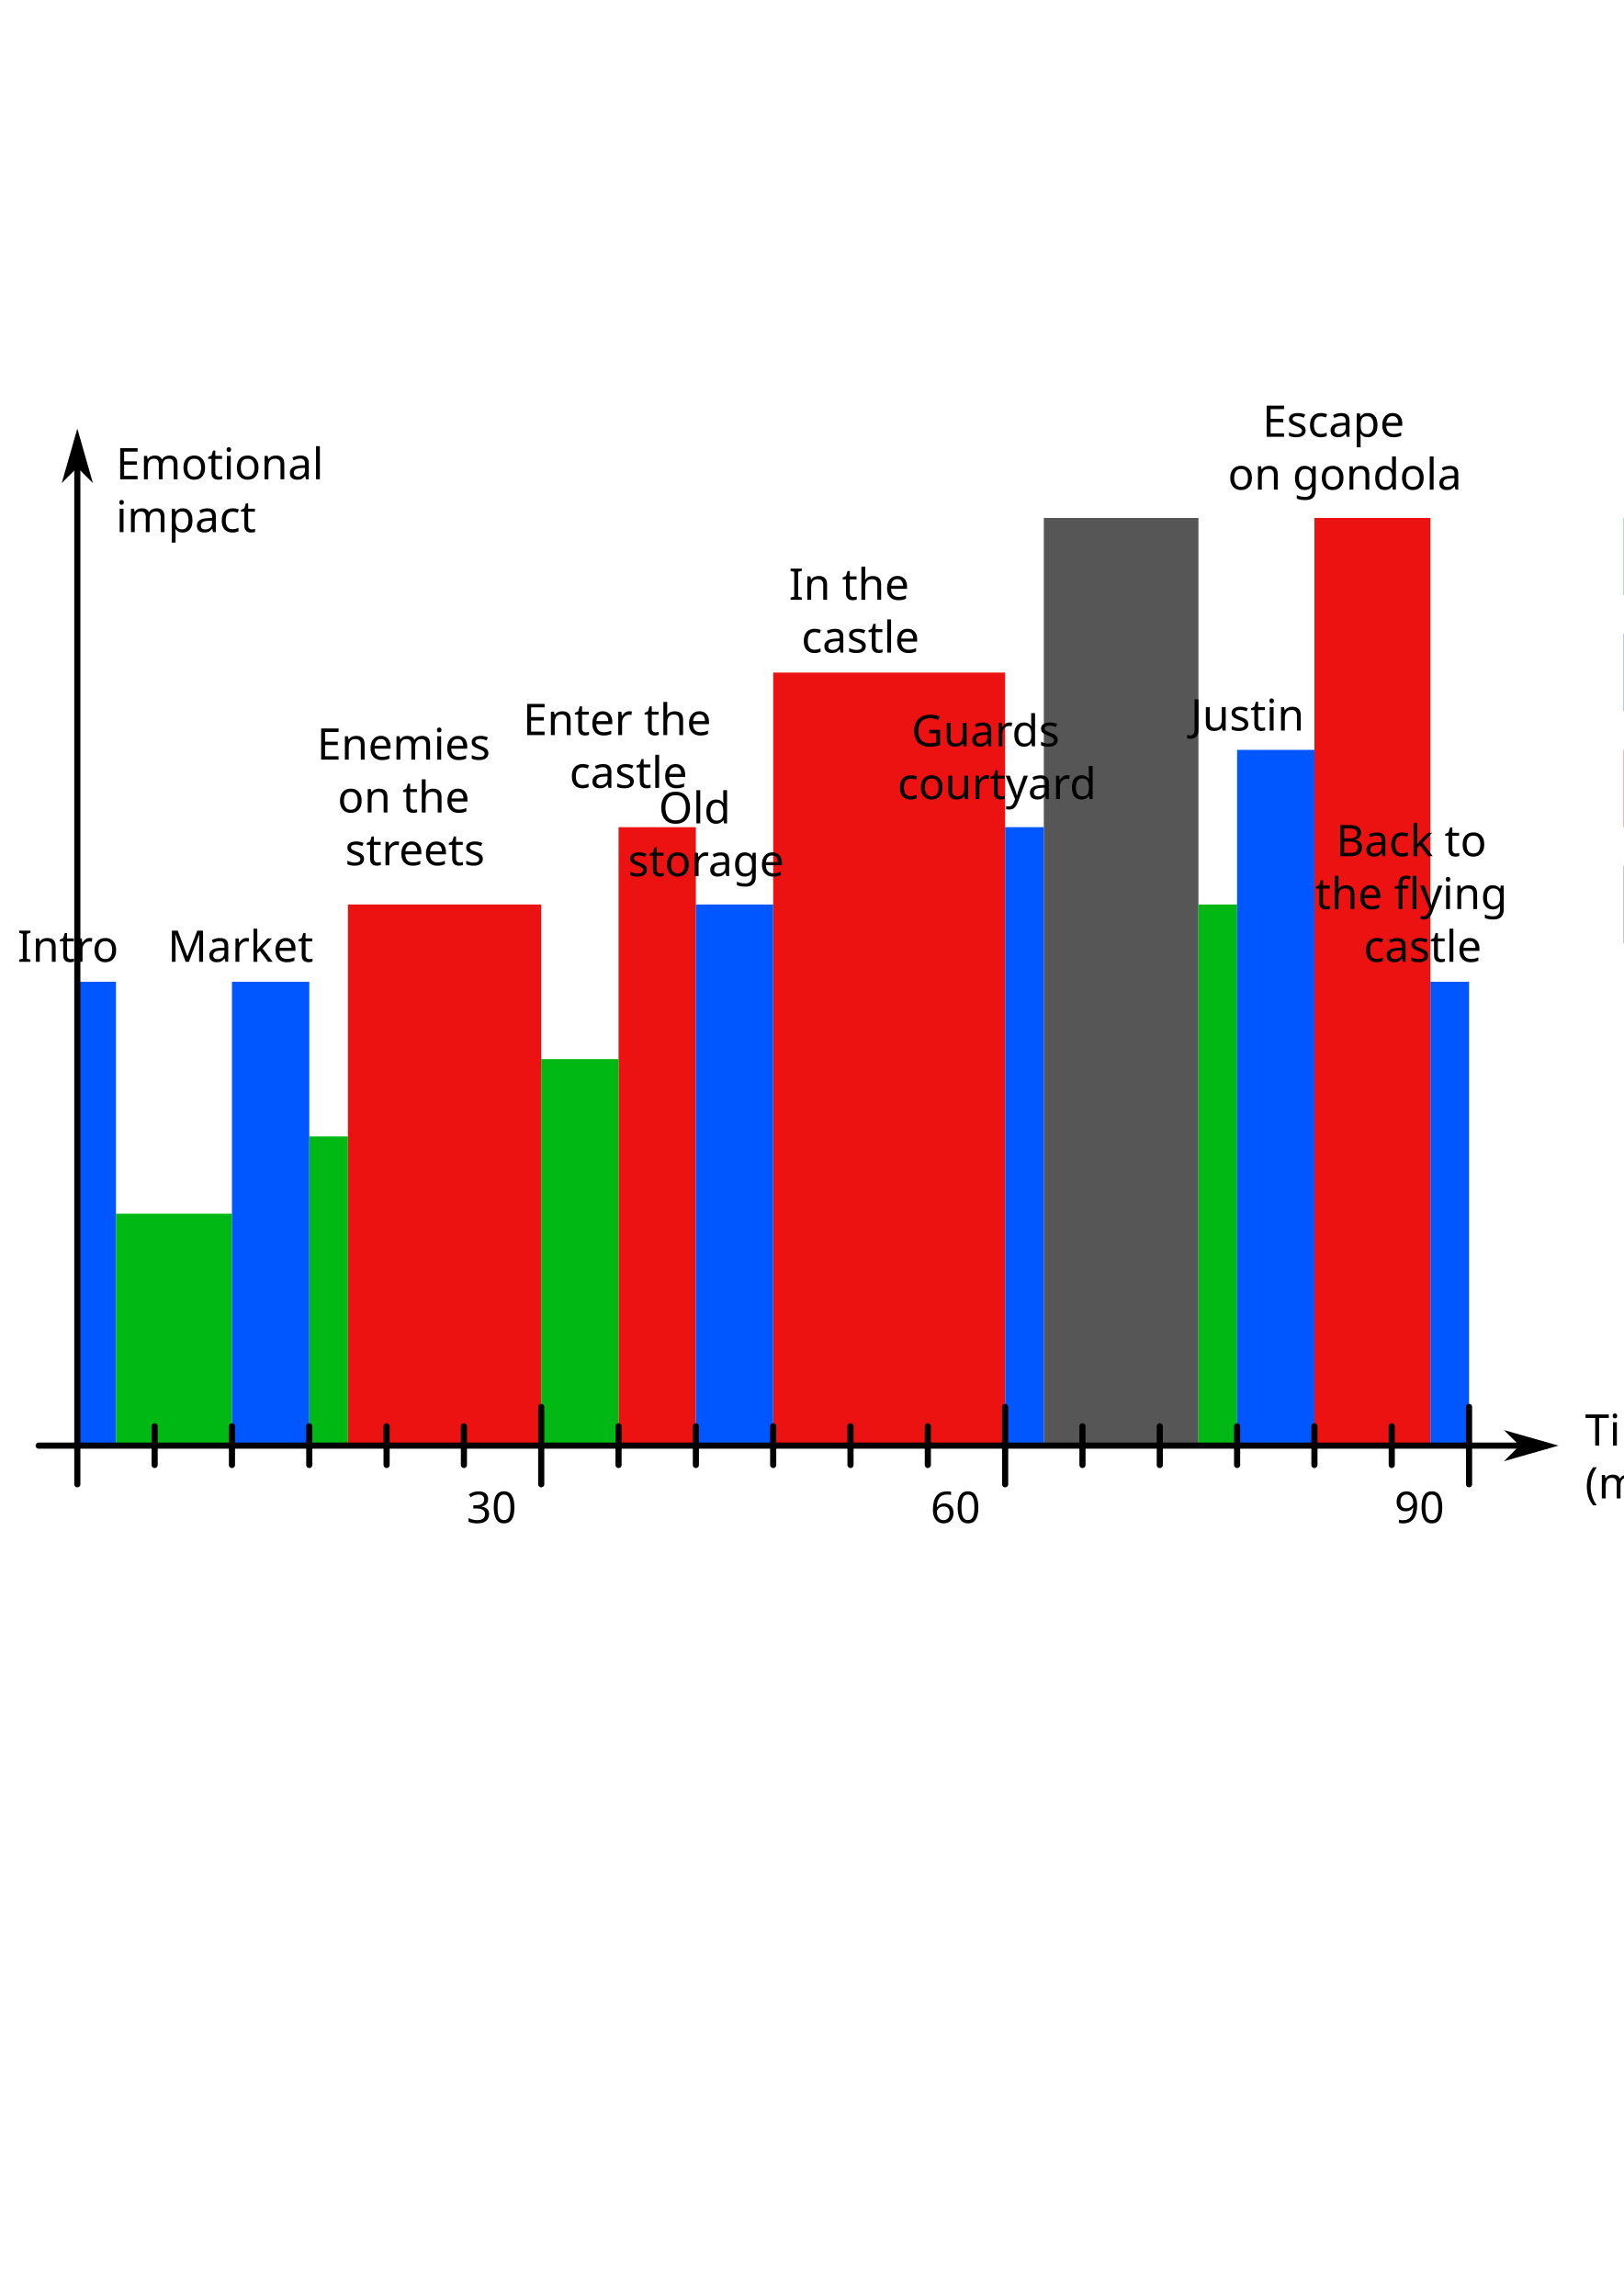
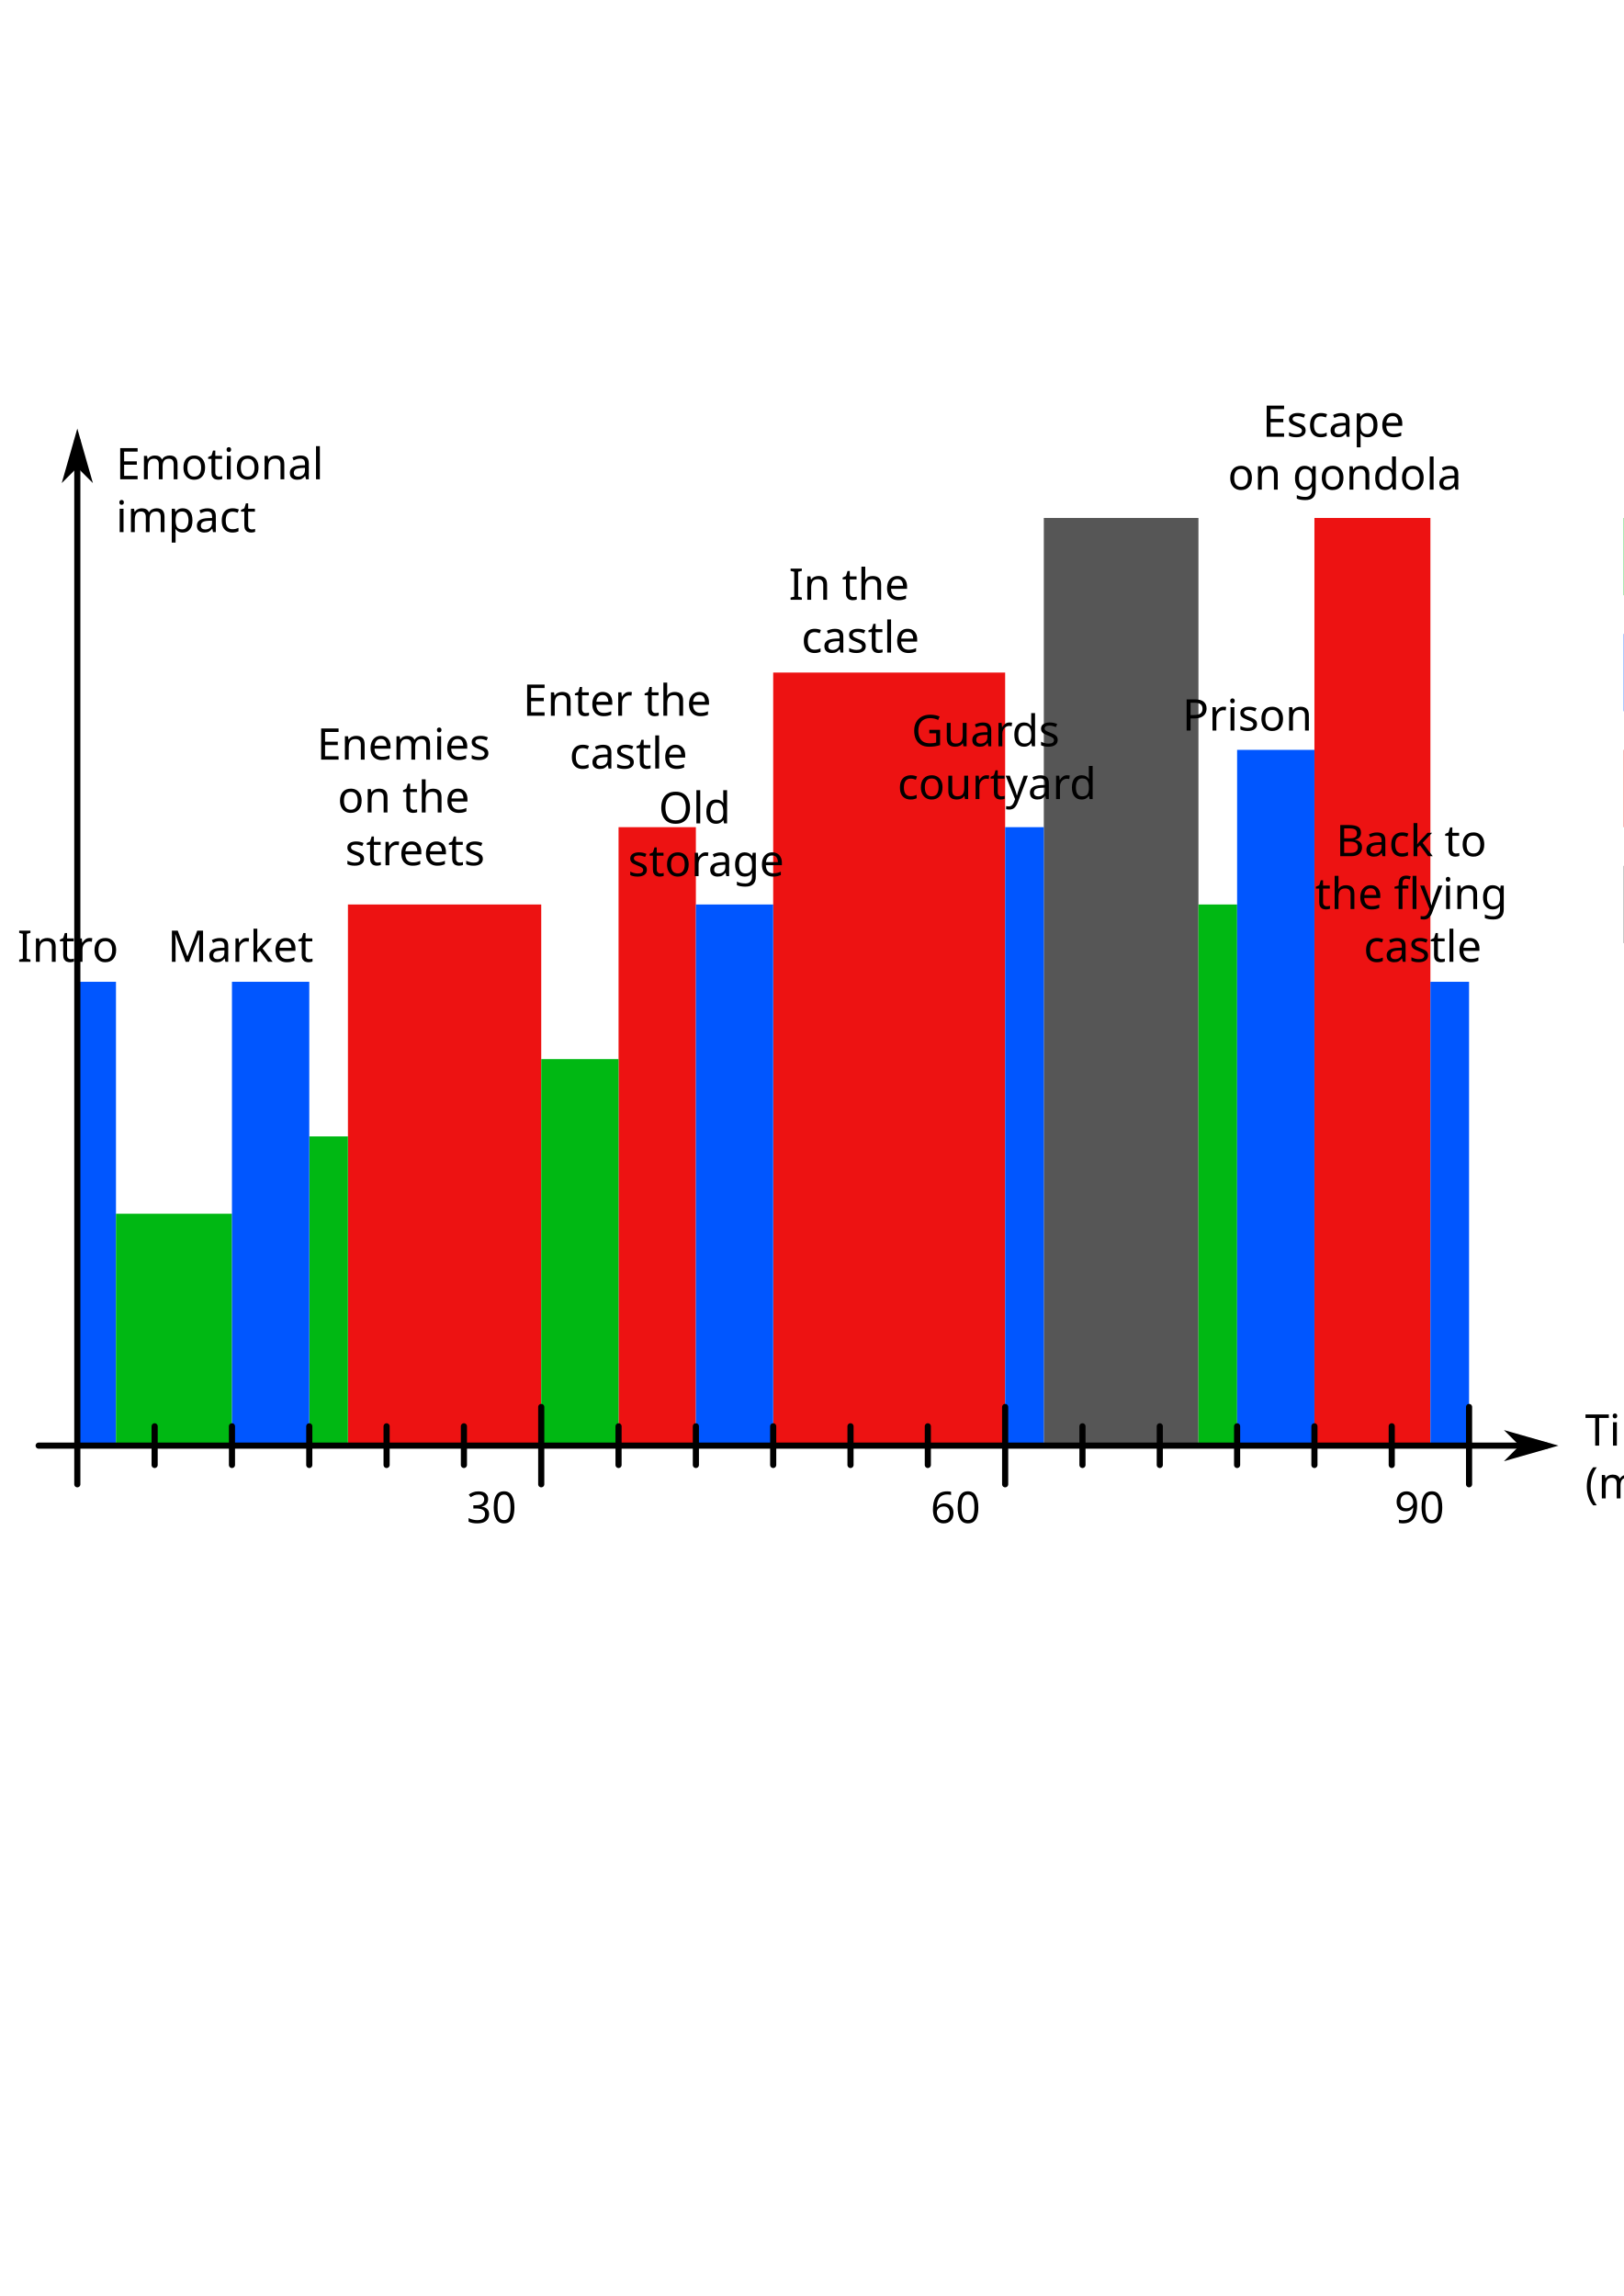
<svg xmlns="http://www.w3.org/2000/svg" width="793.701" height="1122.52" viewBox="0 0 793.701 1122.52" version="1.1" id="svg8">
  <defs id="defs2">
    <marker style="overflow:visible;" id="marker1143" refX="0.0" refY="0.0" orient="auto">
      <path transform="scale(0.4) rotate(180) translate(10,0)" style="fill-rule:evenodd;stroke:#000000;stroke-width:1pt;stroke-opacity:1;fill:#000000;fill-opacity:1" d="M 0.0,0.0 L 5.0,-5.0 L -12.5,0.0 L 5.0,5.0 L 0.0,0.0 z " id="path1141" />
    </marker>
    <marker orient="auto" refY="0.0" refX="0.0" id="Arrow1Mend" style="overflow:visible;">
      <path id="path828" d="M 0.0,0.0 L 5.0,-5.0 L -12.5,0.0 L 5.0,5.0 L 0.0,0.0 z " style="fill-rule:evenodd;stroke:#000000;stroke-width:1pt;stroke-opacity:1;fill:#000000;fill-opacity:1" transform="scale(0.4) rotate(180) translate(10,0)" />
    </marker>
    <marker orient="auto" refY="0.0" refX="0.0" id="Arrow1Lend" style="overflow:visible;">
      <path id="path822" d="M 0.0,0.0 L 5.0,-5.0 L -12.5,0.0 L 5.0,5.0 L 0.0,0.0 z " style="fill-rule:evenodd;stroke:#000000;stroke-width:1pt;stroke-opacity:1;fill:#000000;fill-opacity:1" transform="scale(0.8) rotate(180) translate(12.5,0)" />
    </marker>
  </defs>
  <g id="layer2">
    <rect style="opacity:1;fill:#ed1212;fill-opacity:1;fill-rule:nonzero;stroke:none;stroke-width:3;stroke-linecap:round;stroke-linejoin:round;stroke-miterlimit:4.603;stroke-dasharray:none;stroke-dashoffset:0;stroke-opacity:1;paint-order:normal" id="rect5000-0" width="56.693" height="453.543" x="642.52" y="253.228" />
    <rect y="404.409" x="302.362" height="302.362" width="37.795" id="rect5307" style="opacity:1;fill:#ed1212;fill-opacity:1;fill-rule:nonzero;stroke:none;stroke-width:3;stroke-linecap:round;stroke-linejoin:round;stroke-miterlimit:4.603;stroke-dasharray:none;stroke-dashoffset:0;stroke-opacity:1;paint-order:normal" />
    <rect style="opacity:1;fill:#ed1212;fill-opacity:1;fill-rule:nonzero;stroke:none;stroke-width:3;stroke-linecap:round;stroke-linejoin:round;stroke-miterlimit:4.603;stroke-dasharray:none;stroke-dashoffset:0;stroke-opacity:1;paint-order:normal" id="rect5000-3" width="113.386" height="377.953" x="377.953" y="328.819" />
    <rect style="opacity:1;fill:#00b813;fill-opacity:1;fill-rule:nonzero;stroke:none;stroke-width:3;stroke-linecap:round;stroke-linejoin:round;stroke-miterlimit:4.603;stroke-dasharray:none;stroke-dashoffset:0;stroke-opacity:1;paint-order:normal" id="rect4996" width="37.795" height="37.795" x="793.701" y="253.228" />
    <rect style="opacity:1;fill:#0056ff;fill-opacity:1;fill-rule:nonzero;stroke:none;stroke-width:3;stroke-linecap:round;stroke-linejoin:round;stroke-miterlimit:4.603;stroke-dasharray:none;stroke-dashoffset:0;stroke-opacity:1;paint-order:normal" id="rect4998" width="37.795" height="37.795" x="793.701" y="309.921" />
    <rect style="opacity:1;fill:#ed1212;fill-opacity:1;fill-rule:nonzero;stroke:none;stroke-width:3;stroke-linecap:round;stroke-linejoin:round;stroke-miterlimit:4.603;stroke-dasharray:none;stroke-dashoffset:0;stroke-opacity:1;paint-order:normal" id="rect5000" width="37.795" height="37.795" x="793.701" y="366.614" />
    <rect style="opacity:1;fill:#565656;fill-opacity:1;fill-rule:nonzero;stroke:none;stroke-width:3;stroke-linecap:round;stroke-linejoin:round;stroke-miterlimit:4.603;stroke-dasharray:none;stroke-dashoffset:0;stroke-opacity:1;paint-order:normal" id="rect5002" width="37.795" height="37.795" x="793.701" y="423.307" />
    <rect style="opacity:1;fill:#565656;fill-opacity:1;fill-rule:nonzero;stroke:none;stroke-width:3;stroke-linecap:round;stroke-linejoin:round;stroke-miterlimit:4.603;stroke-dasharray:none;stroke-dashoffset:0;stroke-opacity:1;paint-order:normal" id="rect5004" width="75.591" height="453.543" x="510.236" y="253.228" />
    <rect style="opacity:1;fill:#00b813;fill-opacity:1;fill-rule:nonzero;stroke:none;stroke-width:3;stroke-linecap:round;stroke-linejoin:round;stroke-miterlimit:4.603;stroke-dasharray:none;stroke-dashoffset:0;stroke-opacity:1;paint-order:normal" id="rect5006" width="18.898" height="264.567" x="585.827" y="442.205" />
    <text xml:space="preserve" style="font-style:normal;font-variant:normal;font-weight:normal;font-stretch:normal;font-size:21.333px;line-height:121%;font-family:sans-serif;-inkscape-font-specification:sans-serif;font-variant-ligatures:normal;font-variant-caps:normal;font-variant-numeric:normal;font-feature-settings:normal;text-align:start;writing-mode:lr-tb;text-anchor:start;opacity:1;fill:#00b813;fill-opacity:1;fill-rule:nonzero;stroke:none;stroke-width:3;stroke-linecap:round;stroke-linejoin:round;stroke-miterlimit:4.603;stroke-dasharray:none;stroke-dashoffset:0;stroke-opacity:1;paint-order:normal" x="850.394" y="281.575" id="text5012">
      <tspan id="tspan5010" x="850.394" y="281.575" style="fill:#000000;fill-opacity:1">Exploration</tspan>
    </text>
    <text xml:space="preserve" style="font-style:normal;font-variant:normal;font-weight:normal;font-stretch:normal;font-size:21.333px;line-height:121%;font-family:sans-serif;-inkscape-font-specification:sans-serif;font-variant-ligatures:normal;font-variant-caps:normal;font-variant-numeric:normal;font-feature-settings:normal;text-align:start;writing-mode:lr-tb;text-anchor:start;opacity:1;fill:#000000;fill-opacity:1;fill-rule:nonzero;stroke:none;stroke-width:3;stroke-linecap:round;stroke-linejoin:round;stroke-miterlimit:4.603;stroke-dasharray:none;stroke-dashoffset:0;stroke-opacity:1;paint-order:normal" x="850.394" y="338.268" id="text5016">
      <tspan id="tspan5014" x="850.394" y="338.268">Cutscene</tspan>
    </text>
    <text xml:space="preserve" style="font-style:normal;font-variant:normal;font-weight:normal;font-stretch:normal;font-size:21.333px;line-height:121%;font-family:sans-serif;-inkscape-font-specification:sans-serif;font-variant-ligatures:normal;font-variant-caps:normal;font-variant-numeric:normal;font-feature-settings:normal;text-align:start;writing-mode:lr-tb;text-anchor:start;opacity:1;fill:#000000;fill-opacity:1;fill-rule:nonzero;stroke:none;stroke-width:3;stroke-linecap:round;stroke-linejoin:round;stroke-miterlimit:4.603;stroke-dasharray:none;stroke-dashoffset:0;stroke-opacity:1;paint-order:normal" x="850.394" y="394.961" id="text5020">
      <tspan id="tspan5018" x="850.394" y="394.961">Fight/Puzzle</tspan>
    </text>
    <text xml:space="preserve" style="font-style:normal;font-variant:normal;font-weight:normal;font-stretch:normal;font-size:21.333px;line-height:121%;font-family:sans-serif;-inkscape-font-specification:sans-serif;font-variant-ligatures:normal;font-variant-caps:normal;font-variant-numeric:normal;font-feature-settings:normal;text-align:start;writing-mode:lr-tb;text-anchor:start;opacity:1;fill:#000000;fill-opacity:1;fill-rule:nonzero;stroke:none;stroke-width:3;stroke-linecap:round;stroke-linejoin:round;stroke-miterlimit:4.603;stroke-dasharray:none;stroke-dashoffset:0;stroke-opacity:1;paint-order:normal" x="850.394" y="451.654" id="text5024">
      <tspan id="tspan5022" x="850.394" y="451.654">Boss fight</tspan>
    </text>
    <rect style="opacity:1;fill:#0056ff;fill-opacity:1;fill-rule:nonzero;stroke:none;stroke-width:3;stroke-linecap:round;stroke-linejoin:round;stroke-miterlimit:4.603;stroke-dasharray:none;stroke-dashoffset:0;stroke-opacity:1;paint-order:normal" id="rect4998-7" width="18.898" height="226.772" x="37.795" y="480" />
    <rect y="593.386" x="56.693" height="113.386" width="56.693" id="rect5008-7" style="opacity:1;fill:#00b813;fill-opacity:1;fill-rule:nonzero;stroke:none;stroke-width:3;stroke-linecap:round;stroke-linejoin:round;stroke-miterlimit:4.603;stroke-dasharray:none;stroke-dashoffset:0;stroke-opacity:1;paint-order:normal" />
    <rect style="opacity:1;fill:#ed1212;fill-opacity:1;fill-rule:nonzero;stroke:none;stroke-width:3;stroke-linecap:round;stroke-linejoin:round;stroke-miterlimit:4.603;stroke-dasharray:none;stroke-dashoffset:0;stroke-opacity:1;paint-order:normal" id="rect5000-4" width="94.488" height="264.567" x="170.079" y="442.205" />
    <rect style="opacity:1;fill:#00b813;fill-opacity:1;fill-rule:nonzero;stroke:none;stroke-width:3;stroke-linecap:round;stroke-linejoin:round;stroke-miterlimit:4.603;stroke-dasharray:none;stroke-dashoffset:0;stroke-opacity:1;paint-order:normal" id="rect5071" width="18.898" height="151.181" x="151.181" y="555.591" />
    <rect y="480" x="113.386" height="226.772" width="37.795" id="rect5073" style="opacity:1;fill:#0056ff;fill-opacity:1;fill-rule:nonzero;stroke:none;stroke-width:3;stroke-linecap:round;stroke-linejoin:round;stroke-miterlimit:4.603;stroke-dasharray:none;stroke-dashoffset:0;stroke-opacity:1;paint-order:normal" />
    <rect y="517.795" x="264.567" height="188.976" width="37.795" id="rect5008-7-3" style="opacity:1;fill:#00b813;fill-opacity:1;fill-rule:nonzero;stroke:none;stroke-width:3;stroke-linecap:round;stroke-linejoin:round;stroke-miterlimit:4.603;stroke-dasharray:none;stroke-dashoffset:0;stroke-opacity:1;paint-order:normal" />
    <text xml:space="preserve" style="font-style:normal;font-variant:normal;font-weight:normal;font-stretch:normal;font-size:21.333px;line-height:121%;font-family:sans-serif;-inkscape-font-specification:sans-serif;font-variant-ligatures:normal;font-variant-caps:normal;font-variant-numeric:normal;font-feature-settings:normal;text-align:center;writing-mode:lr-tb;text-anchor:middle;opacity:1;fill:#000000;fill-opacity:1;fill-rule:nonzero;stroke:none;stroke-width:3;stroke-linecap:round;stroke-linejoin:round;stroke-miterlimit:4.603;stroke-dasharray:none;stroke-dashoffset:0;stroke-opacity:1;paint-order:normal" x="47.088" y="470.228" id="text5092">
      <tspan id="tspan5090" x="47.088" y="470.228">Intro</tspan>
    </text>
    <text xml:space="preserve" style="font-style:normal;font-variant:normal;font-weight:normal;font-stretch:normal;font-size:21.333px;line-height:121%;font-family:sans-serif;-inkscape-font-specification:sans-serif;font-variant-ligatures:normal;font-variant-caps:normal;font-variant-numeric:normal;font-feature-settings:normal;text-align:center;writing-mode:lr-tb;text-anchor:middle;opacity:1;fill:#000000;fill-opacity:1;fill-rule:nonzero;stroke:none;stroke-width:3;stroke-linecap:round;stroke-linejoin:round;stroke-miterlimit:4.603;stroke-dasharray:none;stroke-dashoffset:0;stroke-opacity:1;paint-order:normal" x="131.466" y="470.228" id="text5096">
      <tspan id="tspan5094" x="131.466" y="470.228">Market</tspan>
    </text>
    <text xml:space="preserve" style="font-style:normal;font-variant:normal;font-weight:normal;font-stretch:normal;font-size:21.333px;line-height:121%;font-family:sans-serif;-inkscape-font-specification:sans-serif;font-variant-ligatures:normal;font-variant-caps:normal;font-variant-numeric:normal;font-feature-settings:normal;text-align:center;writing-mode:lr-tb;text-anchor:middle;opacity:1;fill:#000000;fill-opacity:1;fill-rule:nonzero;stroke:none;stroke-width:3;stroke-linecap:round;stroke-linejoin:round;stroke-miterlimit:4.603;stroke-dasharray:none;stroke-dashoffset:0;stroke-opacity:1;paint-order:normal" x="216.724" y="371.399" id="text5100">
      <tspan x="216.724" y="371.399" id="tspan5299">Enemies</tspan>
      <tspan x="216.724" y="397.212" id="tspan5303">on the</tspan>
      <tspan x="216.724" y="423.026" id="tspan5305">streets</tspan>
    </text>
    <text xml:space="preserve" style="font-style:normal;font-variant:normal;font-weight:normal;font-stretch:normal;font-size:21.333px;line-height:121%;font-family:sans-serif;-inkscape-font-specification:sans-serif;font-variant-ligatures:normal;font-variant-caps:normal;font-variant-numeric:normal;font-feature-settings:normal;text-align:center;writing-mode:lr-tb;text-anchor:middle;opacity:1;fill:#000000;fill-opacity:1;fill-rule:nonzero;stroke:none;stroke-width:3;stroke-linecap:round;stroke-linejoin:round;stroke-miterlimit:4.603;stroke-dasharray:none;stroke-dashoffset:0;stroke-opacity:1;paint-order:normal" x="359.003" y="402.536" id="text5104">
      <tspan id="tspan5102" x="359.003" y="402.536">Old</tspan>
      <tspan x="359.003" y="428.35" id="tspan5297">storage</tspan>
    </text>
    <text xml:space="preserve" style="font-style:normal;font-variant:normal;font-weight:normal;font-stretch:normal;font-size:21.333px;line-height:121%;font-family:sans-serif;-inkscape-font-specification:sans-serif;font-variant-ligatures:normal;font-variant-caps:normal;font-variant-numeric:normal;font-feature-settings:normal;text-align:center;writing-mode:lr-tb;text-anchor:middle;opacity:1;fill:#000000;fill-opacity:1;fill-rule:nonzero;stroke:none;stroke-width:3;stroke-linecap:round;stroke-linejoin:round;stroke-miterlimit:4.603;stroke-dasharray:none;stroke-dashoffset:0;stroke-opacity:1;paint-order:normal" x="501.204" y="364.856" id="text5108">
      <tspan id="tspan5106" x="501.204" y="364.856">Guards</tspan>
      <tspan x="501.204" y="390.669" id="tspan5122">courtyard</tspan>
    </text>
    <text xml:space="preserve" style="font-style:normal;font-variant:normal;font-weight:normal;font-stretch:normal;font-size:21.333px;line-height:121%;font-family:sans-serif;-inkscape-font-specification:sans-serif;font-variant-ligatures:normal;font-variant-caps:normal;font-variant-numeric:normal;font-feature-settings:normal;text-align:center;writing-mode:lr-tb;text-anchor:middle;opacity:1;fill:#000000;fill-opacity:1;fill-rule:nonzero;stroke:none;stroke-width:3;stroke-linecap:round;stroke-linejoin:round;stroke-miterlimit:4.603;stroke-dasharray:none;stroke-dashoffset:0;stroke-opacity:1;paint-order:normal" x="623.622" y="357.165" id="text5112">
-       <tspan id="tspan5110" x="623.622" y="357.165">Justin</tspan>
+       <tspan id="tspan5110" x="623.622" y="357.165">Prison</tspan>
    </text>
    <rect style="opacity:1;fill:#0056ff;fill-opacity:1;fill-rule:nonzero;stroke:none;stroke-width:3;stroke-linecap:round;stroke-linejoin:round;stroke-miterlimit:4.603;stroke-dasharray:none;stroke-dashoffset:0;stroke-opacity:1;paint-order:normal" id="rect5114" width="37.795" height="264.567" x="340.157" y="442.205" />
    <rect y="404.409" x="491.339" height="302.362" width="18.898" id="rect5116" style="opacity:1;fill:#0056ff;fill-opacity:1;fill-rule:nonzero;stroke:none;stroke-width:3;stroke-linecap:round;stroke-linejoin:round;stroke-miterlimit:4.603;stroke-dasharray:none;stroke-dashoffset:0;stroke-opacity:1;paint-order:normal" />
    <rect style="opacity:1;fill:#0056ff;fill-opacity:1;fill-rule:nonzero;stroke:none;stroke-width:3;stroke-linecap:round;stroke-linejoin:round;stroke-miterlimit:4.603;stroke-dasharray:none;stroke-dashoffset:0;stroke-opacity:1;paint-order:normal" id="rect5118" width="37.795" height="340.158" x="604.724" y="366.614" />
    <rect y="480" x="699.213" height="226.772" width="18.898" id="rect5156" style="opacity:1;fill:#0056ff;fill-opacity:1;fill-rule:nonzero;stroke:none;stroke-width:3;stroke-linecap:round;stroke-linejoin:round;stroke-miterlimit:4.603;stroke-dasharray:none;stroke-dashoffset:0;stroke-opacity:1;paint-order:normal" />
    <text xml:space="preserve" style="font-style:normal;font-variant:normal;font-weight:normal;font-stretch:normal;font-size:21.333px;line-height:121%;font-family:sans-serif;-inkscape-font-specification:sans-serif;font-variant-ligatures:normal;font-variant-caps:normal;font-variant-numeric:normal;font-feature-settings:normal;text-align:center;writing-mode:lr-tb;text-anchor:middle;opacity:1;fill:#000000;fill-opacity:1;fill-rule:nonzero;stroke:none;stroke-width:3;stroke-linecap:round;stroke-linejoin:round;stroke-miterlimit:4.603;stroke-dasharray:none;stroke-dashoffset:0;stroke-opacity:1;paint-order:normal" x="709.302" y="418.602" id="text5112-3">
      <tspan id="tspan5110-0" x="709.302" y="418.602">Back to</tspan>
      <tspan x="709.302" y="444.415" id="tspan5176">the flying</tspan>
      <tspan x="709.302" y="470.228" id="tspan5178">castle</tspan>
    </text>
    <text xml:space="preserve" style="font-style:normal;font-variant:normal;font-weight:normal;font-stretch:normal;font-size:21.333px;line-height:121%;font-family:sans-serif;-inkscape-font-specification:sans-serif;font-variant-ligatures:normal;font-variant-caps:normal;font-variant-numeric:normal;font-feature-settings:normal;text-align:center;writing-mode:lr-tb;text-anchor:middle;opacity:1;fill:#000000;fill-opacity:1;fill-rule:nonzero;stroke:none;stroke-width:3;stroke-linecap:round;stroke-linejoin:round;stroke-miterlimit:4.603;stroke-dasharray:none;stroke-dashoffset:0;stroke-opacity:1;paint-order:normal" x="434.453" y="293.234" id="text5100-0">
      <tspan id="tspan5098-6" x="434.453" y="293.234">In the</tspan>
      <tspan x="434.453" y="319.047" id="tspan5266">castle</tspan>
    </text>
    <text xml:space="preserve" style="font-style:normal;font-variant:normal;font-weight:normal;font-stretch:normal;font-size:21.333px;line-height:121%;font-family:sans-serif;-inkscape-font-specification:sans-serif;font-variant-ligatures:normal;font-variant-caps:normal;font-variant-numeric:normal;font-feature-settings:normal;text-align:center;writing-mode:lr-tb;text-anchor:middle;opacity:1;fill:#000000;fill-opacity:1;fill-rule:nonzero;stroke:none;stroke-width:3;stroke-linecap:round;stroke-linejoin:round;stroke-miterlimit:4.603;stroke-dasharray:none;stroke-dashoffset:0;stroke-opacity:1;paint-order:normal" x="671.246" y="213.56" id="text5100-0-4">
      <tspan x="671.246" y="213.56" id="tspan5291">Escape</tspan>
      <tspan x="671.246" y="239.373" id="tspan5295">on gondola</tspan>
    </text>
-     <text xml:space="preserve" style="font-style:normal;font-variant:normal;font-weight:normal;font-stretch:normal;font-size:21.333px;line-height:121%;font-family:sans-serif;-inkscape-font-specification:sans-serif;font-variant-ligatures:normal;font-variant-caps:normal;font-variant-numeric:normal;font-feature-settings:normal;text-align:center;writing-mode:lr-tb;text-anchor:middle;opacity:1;fill:#000000;fill-opacity:1;fill-rule:nonzero;stroke:none;stroke-width:3;stroke-linecap:round;stroke-linejoin:round;stroke-miterlimit:4.603;stroke-dasharray:none;stroke-dashoffset:0;stroke-opacity:1;paint-order:normal" x="321.067" y="359.376" id="text5100-0-1">
-       <tspan id="tspan5098-6-2" x="321.067" y="359.376">Enter the</tspan>
-       <tspan x="321.067" y="385.189" id="tspan5266-8">castle</tspan>
+     <text xml:space="preserve" style="font-style:normal;font-variant:normal;font-weight:normal;font-stretch:normal;font-size:21.333px;line-height:121%;font-family:sans-serif;-inkscape-font-specification:sans-serif;font-variant-ligatures:normal;font-variant-caps:normal;font-variant-numeric:normal;font-feature-settings:normal;text-align:center;writing-mode:lr-tb;text-anchor:middle;opacity:1;fill:#000000;fill-opacity:1;fill-rule:nonzero;stroke:none;stroke-width:3;stroke-linecap:round;stroke-linejoin:round;stroke-miterlimit:4.603;stroke-dasharray:none;stroke-dashoffset:0;stroke-opacity:1;paint-order:normal" x="321.067" y="349.927" id="text5100-0-1">
+       <tspan id="tspan5098-6-2" x="321.067" y="349.927">Enter the</tspan>
+       <tspan x="321.067" y="375.74" id="tspan5266-8">castle</tspan>
    </text>
  </g>
  <g id="layer1">
    <path style="opacity:1;fill:none;fill-opacity:1;fill-rule:nonzero;stroke:#000000;stroke-width:3;stroke-linecap:round;stroke-linejoin:round;stroke-miterlimit:4.603;stroke-dasharray:none;stroke-dashoffset:0;stroke-opacity:1;marker-end:url(#Arrow1Mend);paint-order:normal" d="M 18.898,706.772 H 755.906" id="path9" />
    <path style="opacity:1;fill:none;fill-opacity:1;fill-rule:nonzero;stroke:#000000;stroke-width:3;stroke-linecap:round;stroke-linejoin:round;stroke-miterlimit:4.603;stroke-dasharray:none;stroke-dashoffset:0;stroke-opacity:1;marker-end:url(#marker1143);paint-order:normal" d="M 37.795,725.669 V 215.433" id="path1133" />
    <path style="opacity:1;fill:none;fill-opacity:1;fill-rule:nonzero;stroke:#000000;stroke-width:3;stroke-linecap:round;stroke-linejoin:round;stroke-miterlimit:4.603;stroke-dasharray:none;stroke-dashoffset:0;stroke-opacity:1;paint-order:normal" d="m 75.591,697.323 v 18.898" id="path1175" />
    <path style="opacity:1;fill:none;fill-opacity:1;fill-rule:nonzero;stroke:#000000;stroke-width:3;stroke-linecap:round;stroke-linejoin:round;stroke-miterlimit:4.603;stroke-dasharray:none;stroke-dashoffset:0;stroke-opacity:1;paint-order:normal" d="m 113.386,697.323 v 18.898" id="path1175-8" />
    <path style="opacity:1;fill:none;fill-opacity:1;fill-rule:nonzero;stroke:#000000;stroke-width:3;stroke-linecap:round;stroke-linejoin:round;stroke-miterlimit:4.603;stroke-dasharray:none;stroke-dashoffset:0;stroke-opacity:1;paint-order:normal" d="m 151.181,697.323 v 18.898" id="path1175-82" />
    <path style="opacity:1;fill:none;fill-opacity:1;fill-rule:nonzero;stroke:#000000;stroke-width:3;stroke-linecap:round;stroke-linejoin:round;stroke-miterlimit:4.603;stroke-dasharray:none;stroke-dashoffset:0;stroke-opacity:1;paint-order:normal" d="m 188.976,697.323 v 18.898" id="path1175-3" />
    <path style="opacity:1;fill:none;fill-opacity:1;fill-rule:nonzero;stroke:#000000;stroke-width:3;stroke-linecap:round;stroke-linejoin:round;stroke-miterlimit:4.603;stroke-dasharray:none;stroke-dashoffset:0;stroke-opacity:1;paint-order:normal" d="m 226.772,697.323 v 18.898" id="path1175-2" />
    <path id="path1210" d="m 264.567,687.874 v 37.795" style="opacity:1;fill:none;fill-opacity:1;fill-rule:nonzero;stroke:#000000;stroke-width:3;stroke-linecap:round;stroke-linejoin:round;stroke-miterlimit:4.603;stroke-dasharray:none;stroke-dashoffset:0;stroke-opacity:1;paint-order:normal" />
    <path id="path1212" d="m 302.362,697.323 v 18.898" style="opacity:1;fill:none;fill-opacity:1;fill-rule:nonzero;stroke:#000000;stroke-width:3;stroke-linecap:round;stroke-linejoin:round;stroke-miterlimit:4.603;stroke-dasharray:none;stroke-dashoffset:0;stroke-opacity:1;paint-order:normal" />
    <path id="path1214" d="m 340.157,697.323 v 18.898" style="opacity:1;fill:none;fill-opacity:1;fill-rule:nonzero;stroke:#000000;stroke-width:3;stroke-linecap:round;stroke-linejoin:round;stroke-miterlimit:4.603;stroke-dasharray:none;stroke-dashoffset:0;stroke-opacity:1;paint-order:normal" />
    <path id="path1216" d="m 377.953,697.323 v 18.898" style="opacity:1;fill:none;fill-opacity:1;fill-rule:nonzero;stroke:#000000;stroke-width:3;stroke-linecap:round;stroke-linejoin:round;stroke-miterlimit:4.603;stroke-dasharray:none;stroke-dashoffset:0;stroke-opacity:1;paint-order:normal" />
    <path id="path1218" d="m 415.748,697.323 v 18.898" style="opacity:1;fill:none;fill-opacity:1;fill-rule:nonzero;stroke:#000000;stroke-width:3;stroke-linecap:round;stroke-linejoin:round;stroke-miterlimit:4.603;stroke-dasharray:none;stroke-dashoffset:0;stroke-opacity:1;paint-order:normal" />
    <path style="opacity:1;fill:none;fill-opacity:1;fill-rule:nonzero;stroke:#000000;stroke-width:3;stroke-linecap:round;stroke-linejoin:round;stroke-miterlimit:4.603;stroke-dasharray:none;stroke-dashoffset:0;stroke-opacity:1;paint-order:normal" d="m 453.543,697.323 v 18.898" id="path1220" />
    <path style="opacity:1;fill:none;fill-opacity:1;fill-rule:nonzero;stroke:#000000;stroke-width:3;stroke-linecap:round;stroke-linejoin:round;stroke-miterlimit:4.603;stroke-dasharray:none;stroke-dashoffset:0;stroke-opacity:1;paint-order:normal" d="m 491.339,687.874 v 37.795" id="path1222" />
    <path style="opacity:1;fill:none;fill-opacity:1;fill-rule:nonzero;stroke:#000000;stroke-width:3;stroke-linecap:round;stroke-linejoin:round;stroke-miterlimit:4.603;stroke-dasharray:none;stroke-dashoffset:0;stroke-opacity:1;paint-order:normal" d="m 529.134,697.323 v 18.898" id="path1224" />
    <path style="opacity:1;fill:none;fill-opacity:1;fill-rule:nonzero;stroke:#000000;stroke-width:3;stroke-linecap:round;stroke-linejoin:round;stroke-miterlimit:4.603;stroke-dasharray:none;stroke-dashoffset:0;stroke-opacity:1;paint-order:normal" d="m 566.929,697.323 v 18.898" id="path1226" />
    <path style="opacity:1;fill:none;fill-opacity:1;fill-rule:nonzero;stroke:#000000;stroke-width:3;stroke-linecap:round;stroke-linejoin:round;stroke-miterlimit:4.603;stroke-dasharray:none;stroke-dashoffset:0;stroke-opacity:1;paint-order:normal" d="m 604.724,697.323 v 18.898" id="path1228" />
    <path id="path1230" d="m 642.52,697.323 v 18.898" style="opacity:1;fill:none;fill-opacity:1;fill-rule:nonzero;stroke:#000000;stroke-width:3;stroke-linecap:round;stroke-linejoin:round;stroke-miterlimit:4.603;stroke-dasharray:none;stroke-dashoffset:0;stroke-opacity:1;paint-order:normal" />
    <path id="path1232" d="m 680.315,697.323 v 18.898" style="opacity:1;fill:none;fill-opacity:1;fill-rule:nonzero;stroke:#000000;stroke-width:3;stroke-linecap:round;stroke-linejoin:round;stroke-miterlimit:4.603;stroke-dasharray:none;stroke-dashoffset:0;stroke-opacity:1;paint-order:normal" />
    <path style="opacity:1;fill:none;fill-opacity:1;fill-rule:nonzero;stroke:#000000;stroke-width:3;stroke-linecap:round;stroke-linejoin:round;stroke-miterlimit:4.603;stroke-dasharray:none;stroke-dashoffset:0;stroke-opacity:1;paint-order:normal" d="m 718.11,687.874 v 37.795" id="path1234" />
    <text xml:space="preserve" style="font-style:normal;font-variant:normal;font-weight:normal;font-stretch:normal;font-size:37.333px;line-height:125%;font-family:sans-serif;-inkscape-font-specification:sans-serif;font-variant-ligatures:normal;font-variant-caps:normal;font-variant-numeric:normal;font-feature-settings:normal;text-align:center;writing-mode:lr-tb;text-anchor:middle;opacity:1;fill:none;fill-opacity:1;fill-rule:nonzero;stroke:#000000;stroke-width:3;stroke-linecap:round;stroke-linejoin:round;stroke-miterlimit:4.603;stroke-dasharray:none;stroke-dashoffset:0;stroke-opacity:1;paint-order:normal" x="264.567" y="744.567" id="text1238">
      <tspan id="tspan1236" x="264.567" y="744.567" style="font-size:21.333px;text-align:center;text-anchor:middle;fill:#000000;fill-opacity:1;stroke:none">30</tspan>
    </text>
    <text id="text1242" y="744.567" x="491.339" style="font-style:normal;font-variant:normal;font-weight:normal;font-stretch:normal;font-size:37.333px;line-height:125%;font-family:sans-serif;-inkscape-font-specification:sans-serif;font-variant-ligatures:normal;font-variant-caps:normal;font-variant-numeric:normal;font-feature-settings:normal;text-align:center;writing-mode:lr-tb;text-anchor:middle;opacity:1;fill:none;fill-opacity:1;fill-rule:nonzero;stroke:#000000;stroke-width:3;stroke-linecap:round;stroke-linejoin:round;stroke-miterlimit:4.603;stroke-dasharray:none;stroke-dashoffset:0;stroke-opacity:1;paint-order:normal" xml:space="preserve">
      <tspan style="font-size:21.333px;text-align:center;text-anchor:middle;fill:#000000;fill-opacity:1;stroke:none" y="744.567" x="491.339" id="tspan1240">60</tspan>
    </text>
    <text xml:space="preserve" style="font-style:normal;font-variant:normal;font-weight:normal;font-stretch:normal;font-size:37.333px;line-height:125%;font-family:sans-serif;-inkscape-font-specification:sans-serif;font-variant-ligatures:normal;font-variant-caps:normal;font-variant-numeric:normal;font-feature-settings:normal;text-align:center;writing-mode:lr-tb;text-anchor:middle;opacity:1;fill:none;fill-opacity:1;fill-rule:nonzero;stroke:#000000;stroke-width:3;stroke-linecap:round;stroke-linejoin:round;stroke-miterlimit:4.603;stroke-dasharray:none;stroke-dashoffset:0;stroke-opacity:1;paint-order:normal" x="718.11" y="744.567" id="text1246">
      <tspan id="tspan1244" x="718.11" y="744.567" style="font-size:21.333px;text-align:center;text-anchor:middle;fill:#000000;fill-opacity:1;stroke:none">90</tspan>
    </text>
    <text xml:space="preserve" style="font-style:normal;font-variant:normal;font-weight:normal;font-stretch:normal;font-size:21.333px;line-height:121%;font-family:sans-serif;-inkscape-font-specification:sans-serif;font-variant-ligatures:normal;font-variant-caps:normal;font-variant-numeric:normal;font-feature-settings:normal;text-align:start;writing-mode:lr-tb;text-anchor:start;opacity:1;fill:#000000;fill-opacity:1;fill-rule:nonzero;stroke:none;stroke-width:3;stroke-linecap:round;stroke-linejoin:round;stroke-miterlimit:4.603;stroke-dasharray:none;stroke-dashoffset:0;stroke-opacity:1;paint-order:normal" x="56.693" y="234.331" id="text4991">
      <tspan id="tspan4989" x="56.693" y="234.331">Emotional</tspan>
      <tspan x="56.693" y="260.144" id="tspan4993">impact</tspan>
    </text>
    <text xml:space="preserve" style="font-style:normal;font-variant:normal;font-weight:normal;font-stretch:normal;font-size:21.333px;line-height:121%;font-family:sans-serif;-inkscape-font-specification:sans-serif;font-variant-ligatures:normal;font-variant-caps:normal;font-variant-numeric:normal;font-feature-settings:normal;text-align:start;writing-mode:lr-tb;text-anchor:start;opacity:1;fill:#000000;fill-opacity:1;fill-rule:nonzero;stroke:none;stroke-width:3;stroke-linecap:round;stroke-linejoin:round;stroke-miterlimit:4.603;stroke-dasharray:none;stroke-dashoffset:0;stroke-opacity:1;paint-order:normal" x="774.803" y="706.772" id="text5184">
      <tspan id="tspan5182" x="774.803" y="706.772">Time</tspan>
      <tspan x="774.803" y="732.585" id="tspan5186">(minutes)</tspan>
    </text>
  </g>
</svg>
